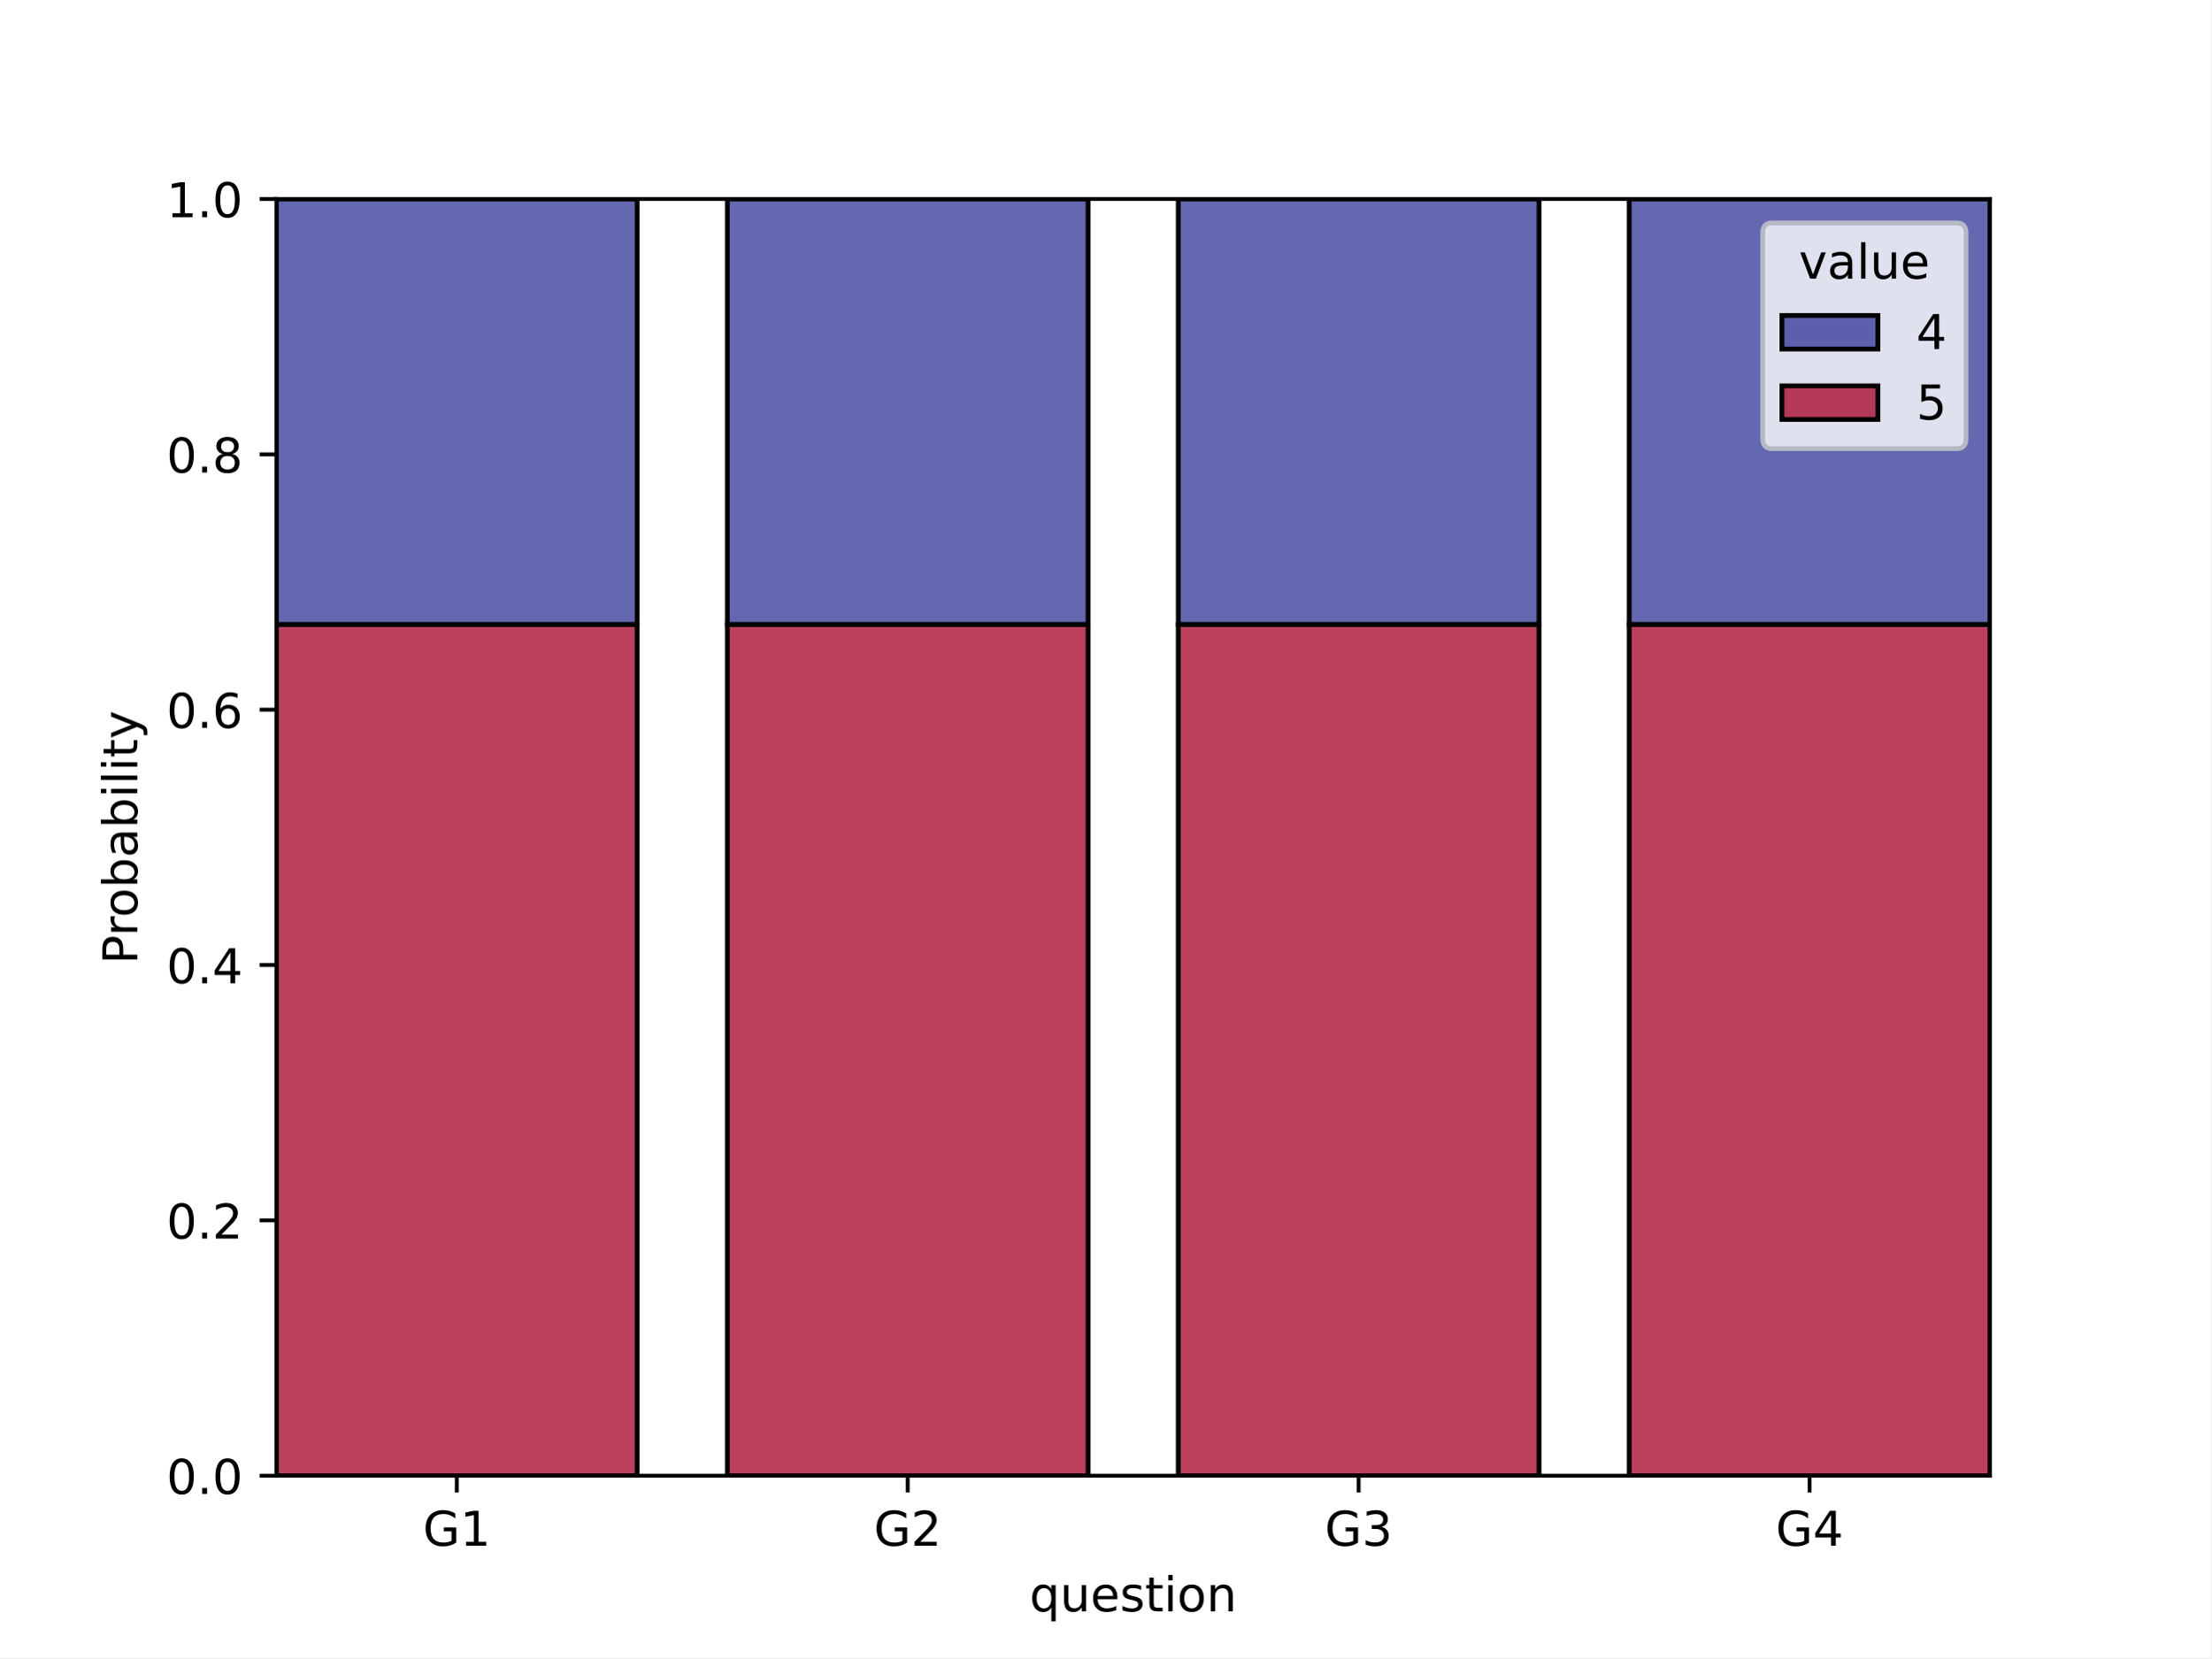
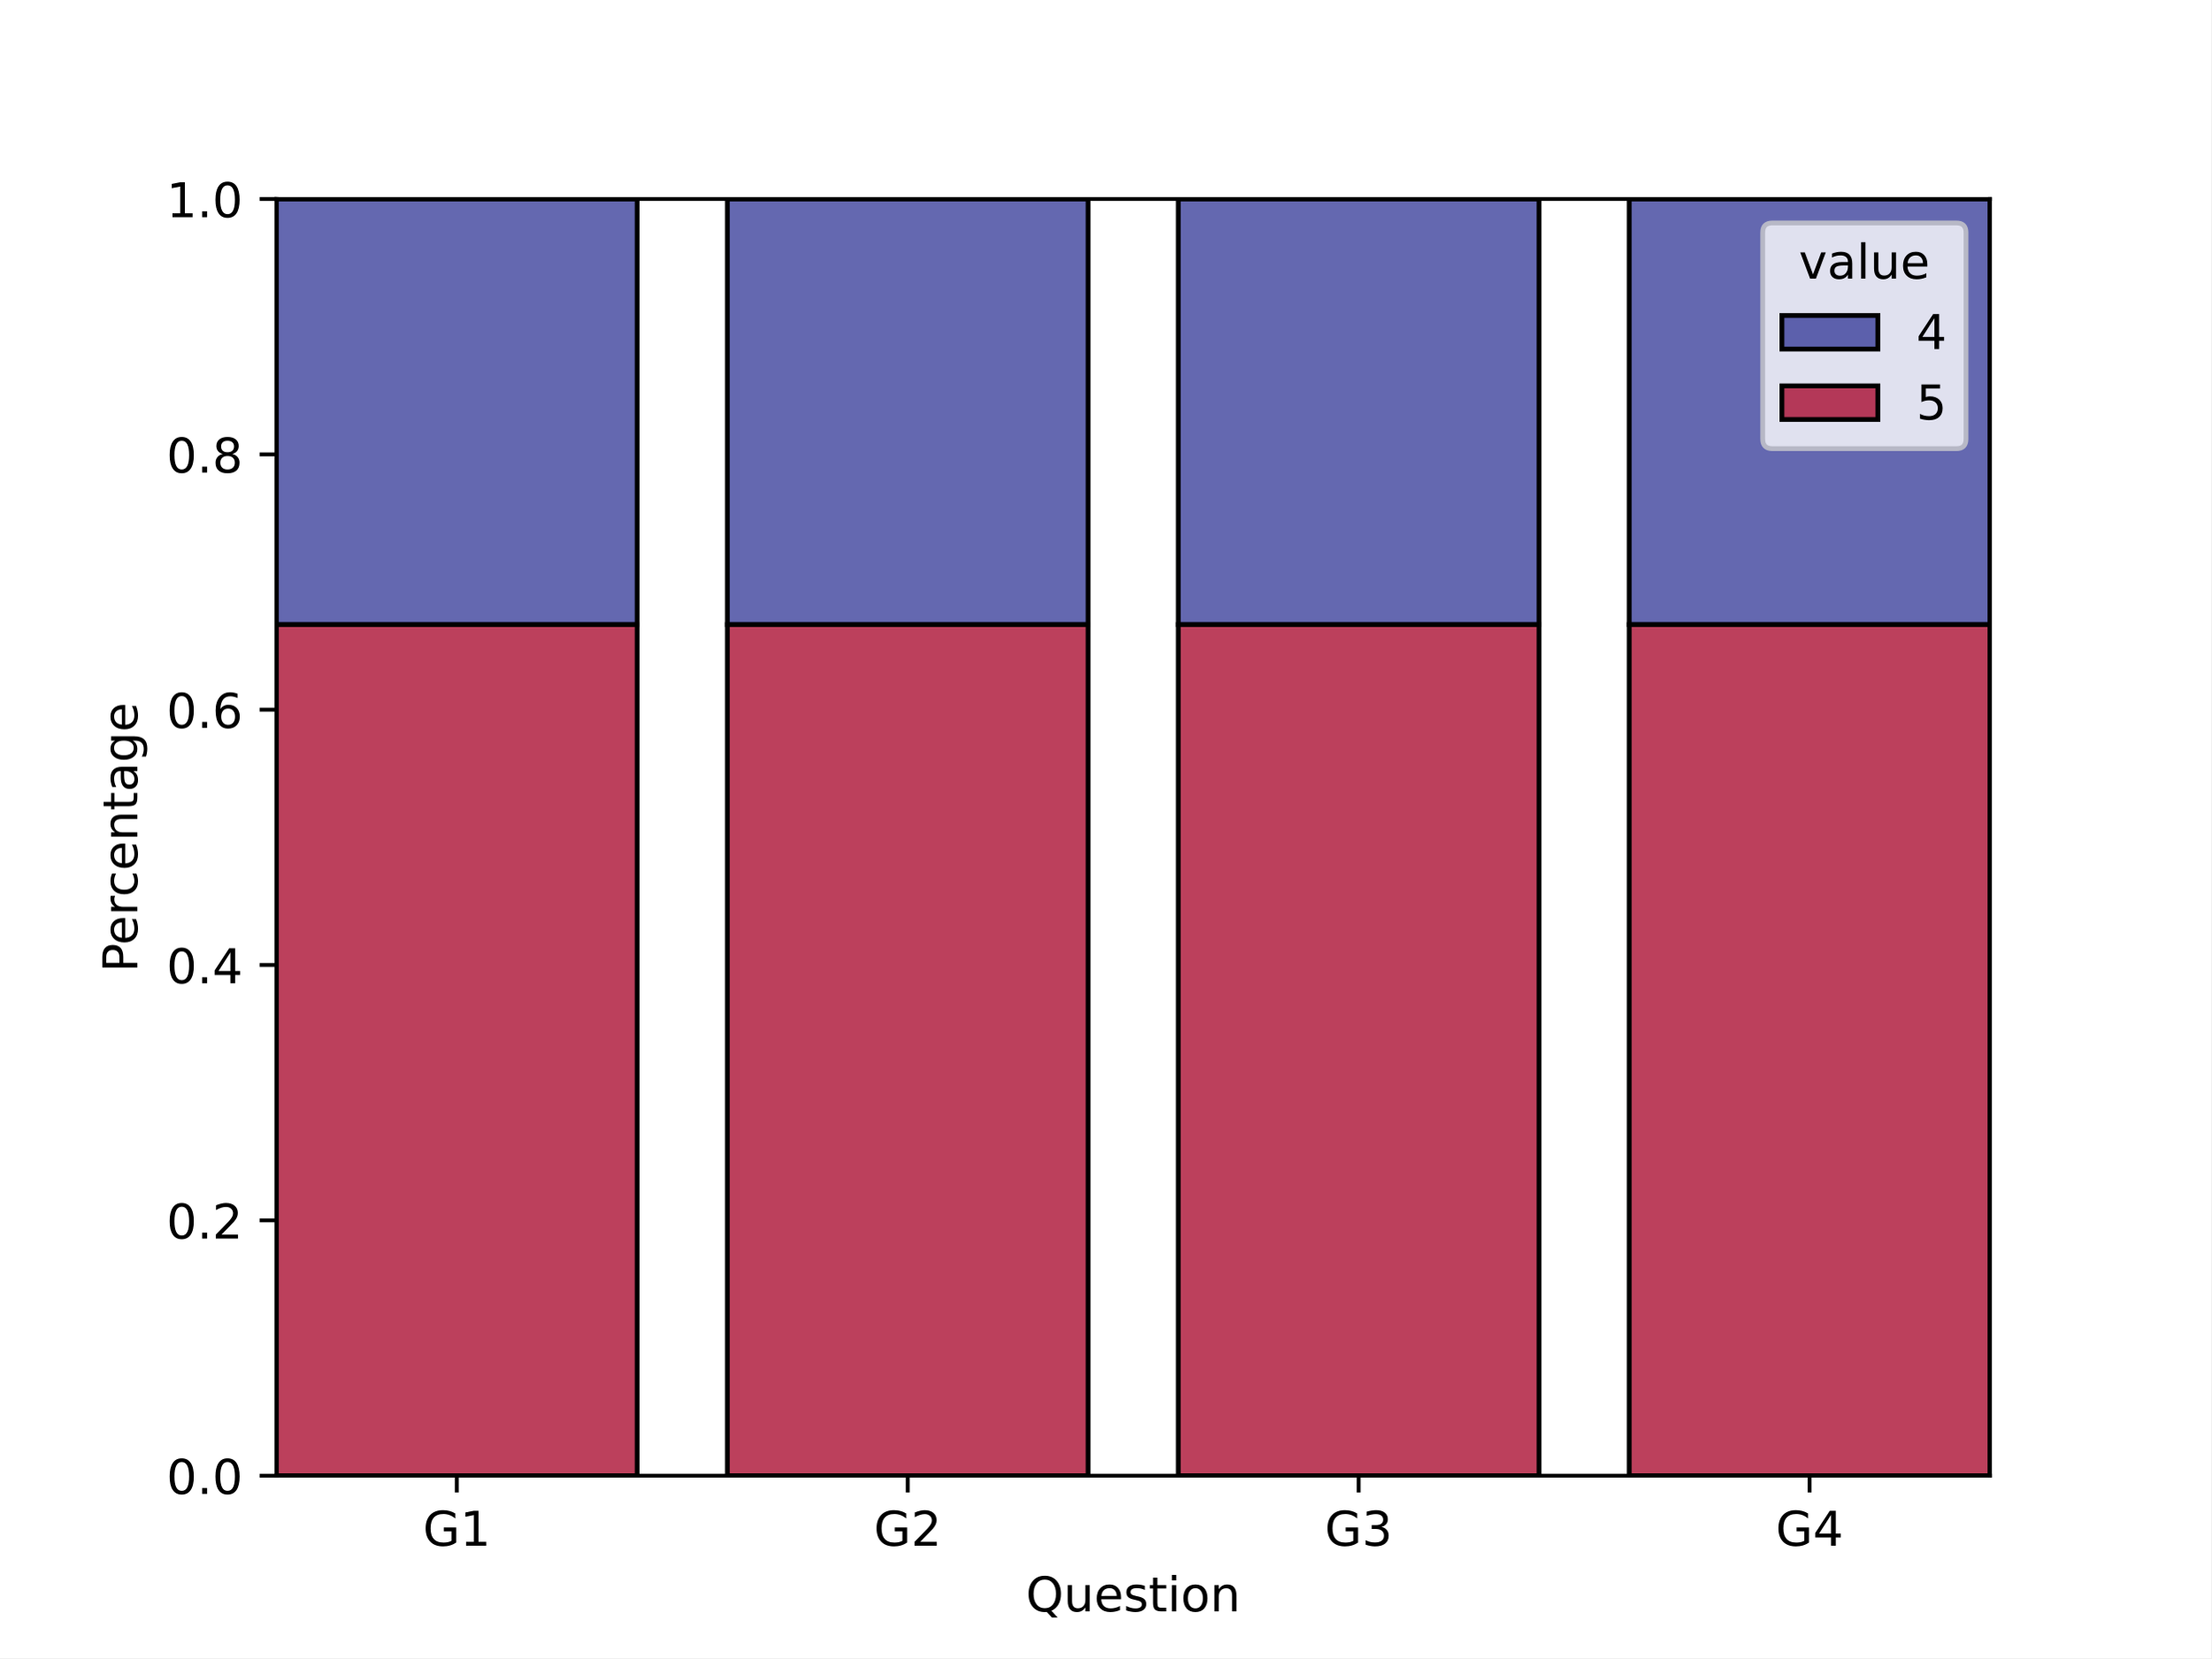
<svg xmlns="http://www.w3.org/2000/svg" xmlns:xlink="http://www.w3.org/1999/xlink" width="460.8pt" height="345.6pt" viewBox="0 0 460.8 345.6" version="1.1">
  <defs>
    <style type="text/css">*{stroke-linejoin: round; stroke-linecap: butt}</style>
  </defs>
  <g id="figure_1">
    <g id="patch_1">
      <path d="M 0 345.6  L 460.8 345.6  L 460.8 0  L 0 0  z " style="fill: #ffffff" />
    </g>
    <g id="axes_1">
      <g id="patch_2">
        <path d="M 57.6 307.584  L 414.72 307.584  L 414.72 41.472  L 57.6 41.472  z " style="fill: #ffffff" />
      </g>
      <g id="patch_3">
-         <path d="M 57.6 307.584  L 132.783 307.584  L 132.783 130.176  L 57.6 130.176  z " clip-path="url(#p90cc731c66)" style="fill: #a50026; fill-opacity: 0.75; stroke: #000000; stroke-linejoin: miter" />
+         <path d="M 57.6 307.584  L 132.783 307.584  L 132.783 130.176  L 57.6 130.176  z " clip-path="url(#pf12184d0bb)" style="fill: #a50026; fill-opacity: 0.75; stroke: #000000; stroke-linejoin: miter" />
      </g>
      <g id="patch_4">
-         <path d="M 151.579 307.584  L 226.762 307.584  L 226.762 130.176  L 151.579 130.176  z " clip-path="url(#p90cc731c66)" style="fill: #a50026; fill-opacity: 0.75; stroke: #000000; stroke-linejoin: miter" />
+         <path d="M 151.579 307.584  L 226.762 307.584  L 226.762 130.176  L 151.579 130.176  z " clip-path="url(#pf12184d0bb)" style="fill: #a50026; fill-opacity: 0.75; stroke: #000000; stroke-linejoin: miter" />
      </g>
      <g id="patch_5">
-         <path d="M 245.558 307.584  L 320.741 307.584  L 320.741 130.176  L 245.558 130.176  z " clip-path="url(#p90cc731c66)" style="fill: #a50026; fill-opacity: 0.75; stroke: #000000; stroke-linejoin: miter" />
+         <path d="M 245.558 307.584  L 320.741 307.584  L 320.741 130.176  L 245.558 130.176  z " clip-path="url(#pf12184d0bb)" style="fill: #a50026; fill-opacity: 0.75; stroke: #000000; stroke-linejoin: miter" />
      </g>
      <g id="patch_6">
-         <path d="M 339.537 307.584  L 414.72 307.584  L 414.72 130.176  L 339.537 130.176  z " clip-path="url(#p90cc731c66)" style="fill: #a50026; fill-opacity: 0.75; stroke: #000000; stroke-linejoin: miter" />
+         <path d="M 339.537 307.584  L 414.72 307.584  L 414.72 130.176  L 339.537 130.176  z " clip-path="url(#pf12184d0bb)" style="fill: #a50026; fill-opacity: 0.75; stroke: #000000; stroke-linejoin: miter" />
      </g>
      <g id="patch_7">
-         <path d="M 57.6 130.176  L 132.783 130.176  L 132.783 41.472  L 57.6 41.472  z " clip-path="url(#p90cc731c66)" style="fill: #313695; fill-opacity: 0.75; stroke: #000000; stroke-linejoin: miter" />
+         <path d="M 57.6 130.176  L 132.783 130.176  L 132.783 41.472  L 57.6 41.472  z " clip-path="url(#pf12184d0bb)" style="fill: #313695; fill-opacity: 0.75; stroke: #000000; stroke-linejoin: miter" />
      </g>
      <g id="patch_8">
-         <path d="M 151.579 130.176  L 226.762 130.176  L 226.762 41.472  L 151.579 41.472  z " clip-path="url(#p90cc731c66)" style="fill: #313695; fill-opacity: 0.75; stroke: #000000; stroke-linejoin: miter" />
+         <path d="M 151.579 130.176  L 226.762 130.176  L 226.762 41.472  L 151.579 41.472  z " clip-path="url(#pf12184d0bb)" style="fill: #313695; fill-opacity: 0.75; stroke: #000000; stroke-linejoin: miter" />
      </g>
      <g id="patch_9">
-         <path d="M 245.558 130.176  L 320.741 130.176  L 320.741 41.472  L 245.558 41.472  z " clip-path="url(#p90cc731c66)" style="fill: #313695; fill-opacity: 0.75; stroke: #000000; stroke-linejoin: miter" />
+         <path d="M 245.558 130.176  L 320.741 130.176  L 320.741 41.472  L 245.558 41.472  z " clip-path="url(#pf12184d0bb)" style="fill: #313695; fill-opacity: 0.75; stroke: #000000; stroke-linejoin: miter" />
      </g>
      <g id="patch_10">
-         <path d="M 339.537 130.176  L 414.72 130.176  L 414.72 41.472  L 339.537 41.472  z " clip-path="url(#p90cc731c66)" style="fill: #313695; fill-opacity: 0.75; stroke: #000000; stroke-linejoin: miter" />
+         <path d="M 339.537 130.176  L 414.72 130.176  L 414.72 41.472  L 339.537 41.472  z " clip-path="url(#pf12184d0bb)" style="fill: #313695; fill-opacity: 0.75; stroke: #000000; stroke-linejoin: miter" />
      </g>
      <g id="matplotlib.axis_1">
        <g id="xtick_1">
          <g id="line2d_1">
            <defs>
-               <path id="m4a955a69c8" d="M 0 0  L 0 3.5  " style="stroke: #000000; stroke-width: 0.8" />
-             </defs>
-             <g>
-               <use xlink:href="#m4a955a69c8" x="95.192" y="307.584" style="stroke: #000000; stroke-width: 0.8" />
+               <path id="mc2c9840fec" d="M 0 0  L 0 3.5  " style="stroke: #000000; stroke-width: 0.8" />
+             </defs>
+             <g>
+               <use xlink:href="#mc2c9840fec" x="95.192" y="307.584" style="stroke: #000000; stroke-width: 0.8" />
            </g>
          </g>
          <g id="text_1">
            <g transform="translate(88.13611 322.1824) scale(0.1 -0.1)">
              <defs>
                <path id="DejaVuSans-47" d="M 3809 666  L 3809 1919  L 2778 1919  L 2778 2438  L 4434 2438  L 4434 434  Q 4069 175 3628 42  Q 3188 -91 2688 -91  Q 1594 -91 976 548  Q 359 1188 359 2328  Q 359 3472 976 4111  Q 1594 4750 2688 4750  Q 3144 4750 3555 4637  Q 3966 4525 4313 4306  L 4313 3634  Q 3963 3931 3569 4081  Q 3175 4231 2741 4231  Q 1884 4231 1454 3753  Q 1025 3275 1025 2328  Q 1025 1384 1454 906  Q 1884 428 2741 428  Q 3075 428 3337 486  Q 3600 544 3809 666  z " transform="scale(0.015625)" />
                <path id="DejaVuSans-31" d="M 794 531  L 1825 531  L 1825 4091  L 703 3866  L 703 4441  L 1819 4666  L 2450 4666  L 2450 531  L 3481 531  L 3481 0  L 794 0  L 794 531  z " transform="scale(0.015625)" />
              </defs>
              <use xlink:href="#DejaVuSans-47" />
              <use xlink:href="#DejaVuSans-31" x="77.49" />
            </g>
          </g>
        </g>
        <g id="xtick_2">
          <g id="line2d_2">
            <g>
-               <use xlink:href="#m4a955a69c8" x="189.171" y="307.584" style="stroke: #000000; stroke-width: 0.8" />
+               <use xlink:href="#mc2c9840fec" x="189.171" y="307.584" style="stroke: #000000; stroke-width: 0.8" />
            </g>
          </g>
          <g id="text_2">
            <g transform="translate(182.1151 322.1824) scale(0.1 -0.1)">
              <defs>
                <path id="DejaVuSans-32" d="M 1228 531  L 3431 531  L 3431 0  L 469 0  L 469 531  Q 828 903 1448 1529  Q 2069 2156 2228 2338  Q 2531 2678 2651 2914  Q 2772 3150 2772 3378  Q 2772 3750 2511 3984  Q 2250 4219 1831 4219  Q 1534 4219 1204 4116  Q 875 4013 500 3803  L 500 4441  Q 881 4594 1212 4672  Q 1544 4750 1819 4750  Q 2544 4750 2975 4387  Q 3406 4025 3406 3419  Q 3406 3131 3298 2873  Q 3191 2616 2906 2266  Q 2828 2175 2409 1742  Q 1991 1309 1228 531  z " transform="scale(0.015625)" />
              </defs>
              <use xlink:href="#DejaVuSans-47" />
              <use xlink:href="#DejaVuSans-32" x="77.49" />
            </g>
          </g>
        </g>
        <g id="xtick_3">
          <g id="line2d_3">
            <g>
-               <use xlink:href="#m4a955a69c8" x="283.149" y="307.584" style="stroke: #000000; stroke-width: 0.8" />
+               <use xlink:href="#mc2c9840fec" x="283.149" y="307.584" style="stroke: #000000; stroke-width: 0.8" />
            </g>
          </g>
          <g id="text_3">
            <g transform="translate(276.094 322.1824) scale(0.1 -0.1)">
              <defs>
                <path id="DejaVuSans-33" d="M 2597 2516  Q 3050 2419 3304 2112  Q 3559 1806 3559 1356  Q 3559 666 3084 287  Q 2609 -91 1734 -91  Q 1441 -91 1130 -33  Q 819 25 488 141  L 488 750  Q 750 597 1062 519  Q 1375 441 1716 441  Q 2309 441 2620 675  Q 2931 909 2931 1356  Q 2931 1769 2642 2001  Q 2353 2234 1838 2234  L 1294 2234  L 1294 2753  L 1863 2753  Q 2328 2753 2575 2939  Q 2822 3125 2822 3475  Q 2822 3834 2567 4026  Q 2313 4219 1838 4219  Q 1578 4219 1281 4162  Q 984 4106 628 3988  L 628 4550  Q 988 4650 1302 4700  Q 1616 4750 1894 4750  Q 2613 4750 3031 4423  Q 3450 4097 3450 3541  Q 3450 3153 3228 2886  Q 3006 2619 2597 2516  z " transform="scale(0.015625)" />
              </defs>
              <use xlink:href="#DejaVuSans-47" />
              <use xlink:href="#DejaVuSans-33" x="77.49" />
            </g>
          </g>
        </g>
        <g id="xtick_4">
          <g id="line2d_4">
            <g>
-               <use xlink:href="#m4a955a69c8" x="377.128" y="307.584" style="stroke: #000000; stroke-width: 0.8" />
+               <use xlink:href="#mc2c9840fec" x="377.128" y="307.584" style="stroke: #000000; stroke-width: 0.8" />
            </g>
          </g>
          <g id="text_4">
            <g transform="translate(370.073 322.1824) scale(0.1 -0.1)">
              <defs>
                <path id="DejaVuSans-34" d="M 2419 4116  L 825 1625  L 2419 1625  L 2419 4116  z M 2253 4666  L 3047 4666  L 3047 1625  L 3713 1625  L 3713 1100  L 3047 1100  L 3047 0  L 2419 0  L 2419 1100  L 313 1100  L 313 1709  L 2253 4666  z " transform="scale(0.015625)" />
              </defs>
              <use xlink:href="#DejaVuSans-47" />
              <use xlink:href="#DejaVuSans-34" x="77.49" />
            </g>
          </g>
        </g>
        <g id="text_5">
-           <g transform="translate(214.5584 335.8606) scale(0.1 -0.1)">
-             <defs>
-               <path id="DejaVuSans-71" d="M 947 1747  Q 947 1113 1208 752  Q 1469 391 1925 391  Q 2381 391 2643 752  Q 2906 1113 2906 1747  Q 2906 2381 2643 2742  Q 2381 3103 1925 3103  Q 1469 3103 1208 2742  Q 947 2381 947 1747  z M 2906 525  Q 2725 213 2448 61  Q 2172 -91 1784 -91  Q 1150 -91 751 415  Q 353 922 353 1747  Q 353 2572 751 3078  Q 1150 3584 1784 3584  Q 2172 3584 2448 3432  Q 2725 3281 2906 2969  L 2906 3500  L 3481 3500  L 3481 -1331  L 2906 -1331  L 2906 525  z " transform="scale(0.015625)" />
+           <g transform="translate(213.7967 335.8606) scale(0.1 -0.1)">
+             <defs>
+               <path id="DejaVuSans-51" d="M 2522 4238  Q 1834 4238 1429 3725  Q 1025 3213 1025 2328  Q 1025 1447 1429 934  Q 1834 422 2522 422  Q 3209 422 3611 934  Q 4013 1447 4013 2328  Q 4013 3213 3611 3725  Q 3209 4238 2522 4238  z M 3406 84  L 4238 -825  L 3475 -825  L 2784 -78  Q 2681 -84 2626 -87  Q 2572 -91 2522 -91  Q 1538 -91 948 567  Q 359 1225 359 2328  Q 359 3434 948 4092  Q 1538 4750 2522 4750  Q 3503 4750 4090 4092  Q 4678 3434 4678 2328  Q 4678 1516 4351 937  Q 4025 359 3406 84  z " transform="scale(0.015625)" />
              <path id="DejaVuSans-75" d="M 544 1381  L 544 3500  L 1119 3500  L 1119 1403  Q 1119 906 1312 657  Q 1506 409 1894 409  Q 2359 409 2629 706  Q 2900 1003 2900 1516  L 2900 3500  L 3475 3500  L 3475 0  L 2900 0  L 2900 538  Q 2691 219 2414 64  Q 2138 -91 1772 -91  Q 1169 -91 856 284  Q 544 659 544 1381  z M 1991 3584  L 1991 3584  z " transform="scale(0.015625)" />
              <path id="DejaVuSans-65" d="M 3597 1894  L 3597 1613  L 953 1613  Q 991 1019 1311 708  Q 1631 397 2203 397  Q 2534 397 2845 478  Q 3156 559 3463 722  L 3463 178  Q 3153 47 2828 -22  Q 2503 -91 2169 -91  Q 1331 -91 842 396  Q 353 884 353 1716  Q 353 2575 817 3079  Q 1281 3584 2069 3584  Q 2775 3584 3186 3129  Q 3597 2675 3597 1894  z M 3022 2063  Q 3016 2534 2758 2815  Q 2500 3097 2075 3097  Q 1594 3097 1305 2825  Q 1016 2553 972 2059  L 3022 2063  z " transform="scale(0.015625)" />
              <path id="DejaVuSans-73" d="M 2834 3397  L 2834 2853  Q 2591 2978 2328 3040  Q 2066 3103 1784 3103  Q 1356 3103 1142 2972  Q 928 2841 928 2578  Q 928 2378 1081 2264  Q 1234 2150 1697 2047  L 1894 2003  Q 2506 1872 2764 1633  Q 3022 1394 3022 966  Q 3022 478 2636 193  Q 2250 -91 1575 -91  Q 1294 -91 989 -36  Q 684 19 347 128  L 347 722  Q 666 556 975 473  Q 1284 391 1588 391  Q 1994 391 2212 530  Q 2431 669 2431 922  Q 2431 1156 2273 1281  Q 2116 1406 1581 1522  L 1381 1569  Q 847 1681 609 1914  Q 372 2147 372 2553  Q 372 3047 722 3315  Q 1072 3584 1716 3584  Q 2034 3584 2315 3537  Q 2597 3491 2834 3397  z " transform="scale(0.015625)" />
              <path id="DejaVuSans-74" d="M 1172 4494  L 1172 3500  L 2356 3500  L 2356 3053  L 1172 3053  L 1172 1153  Q 1172 725 1289 603  Q 1406 481 1766 481  L 2356 481  L 2356 0  L 1766 0  Q 1100 0 847 248  Q 594 497 594 1153  L 594 3053  L 172 3053  L 172 3500  L 594 3500  L 594 4494  L 1172 4494  z " transform="scale(0.015625)" />
              <path id="DejaVuSans-69" d="M 603 3500  L 1178 3500  L 1178 0  L 603 0  L 603 3500  z M 603 4863  L 1178 4863  L 1178 4134  L 603 4134  L 603 4863  z " transform="scale(0.015625)" />
              <path id="DejaVuSans-6f" d="M 1959 3097  Q 1497 3097 1228 2736  Q 959 2375 959 1747  Q 959 1119 1226 758  Q 1494 397 1959 397  Q 2419 397 2687 759  Q 2956 1122 2956 1747  Q 2956 2369 2687 2733  Q 2419 3097 1959 3097  z M 1959 3584  Q 2709 3584 3137 3096  Q 3566 2609 3566 1747  Q 3566 888 3137 398  Q 2709 -91 1959 -91  Q 1206 -91 779 398  Q 353 888 353 1747  Q 353 2609 779 3096  Q 1206 3584 1959 3584  z " transform="scale(0.015625)" />
              <path id="DejaVuSans-6e" d="M 3513 2113  L 3513 0  L 2938 0  L 2938 2094  Q 2938 2591 2744 2837  Q 2550 3084 2163 3084  Q 1697 3084 1428 2787  Q 1159 2491 1159 1978  L 1159 0  L 581 0  L 581 3500  L 1159 3500  L 1159 2956  Q 1366 3272 1645 3428  Q 1925 3584 2291 3584  Q 2894 3584 3203 3211  Q 3513 2838 3513 2113  z " transform="scale(0.015625)" />
            </defs>
-             <use xlink:href="#DejaVuSans-71" />
-             <use xlink:href="#DejaVuSans-75" x="63.477" />
-             <use xlink:href="#DejaVuSans-65" x="126.855" />
-             <use xlink:href="#DejaVuSans-73" x="188.379" />
-             <use xlink:href="#DejaVuSans-74" x="240.479" />
-             <use xlink:href="#DejaVuSans-69" x="279.688" />
-             <use xlink:href="#DejaVuSans-6f" x="307.471" />
-             <use xlink:href="#DejaVuSans-6e" x="368.652" />
+             <use xlink:href="#DejaVuSans-51" />
+             <use xlink:href="#DejaVuSans-75" x="78.711" />
+             <use xlink:href="#DejaVuSans-65" x="142.09" />
+             <use xlink:href="#DejaVuSans-73" x="203.613" />
+             <use xlink:href="#DejaVuSans-74" x="255.713" />
+             <use xlink:href="#DejaVuSans-69" x="294.922" />
+             <use xlink:href="#DejaVuSans-6f" x="322.705" />
+             <use xlink:href="#DejaVuSans-6e" x="383.887" />
          </g>
        </g>
      </g>
      <g id="matplotlib.axis_2">
        <g id="ytick_1">
          <g id="line2d_5">
            <defs>
-               <path id="m5fa73c1388" d="M 0 0  L -3.5 0  " style="stroke: #000000; stroke-width: 0.8" />
-             </defs>
-             <g>
-               <use xlink:href="#m5fa73c1388" x="57.6" y="307.584" style="stroke: #000000; stroke-width: 0.8" />
+               <path id="m9c7b64aa74" d="M 0 0  L -3.5 0  " style="stroke: #000000; stroke-width: 0.8" />
+             </defs>
+             <g>
+               <use xlink:href="#m9c7b64aa74" x="57.6" y="307.584" style="stroke: #000000; stroke-width: 0.8" />
            </g>
          </g>
          <g id="text_6">
            <g transform="translate(34.69687 311.3832) scale(0.1 -0.1)">
              <defs>
                <path id="DejaVuSans-30" d="M 2034 4250  Q 1547 4250 1301 3770  Q 1056 3291 1056 2328  Q 1056 1369 1301 889  Q 1547 409 2034 409  Q 2525 409 2770 889  Q 3016 1369 3016 2328  Q 3016 3291 2770 3770  Q 2525 4250 2034 4250  z M 2034 4750  Q 2819 4750 3233 4129  Q 3647 3509 3647 2328  Q 3647 1150 3233 529  Q 2819 -91 2034 -91  Q 1250 -91 836 529  Q 422 1150 422 2328  Q 422 3509 836 4129  Q 1250 4750 2034 4750  z " transform="scale(0.015625)" />
                <path id="DejaVuSans-2e" d="M 684 794  L 1344 794  L 1344 0  L 684 0  L 684 794  z " transform="scale(0.015625)" />
              </defs>
              <use xlink:href="#DejaVuSans-30" />
              <use xlink:href="#DejaVuSans-2e" x="63.623" />
              <use xlink:href="#DejaVuSans-30" x="95.41" />
            </g>
          </g>
        </g>
        <g id="ytick_2">
          <g id="line2d_6">
            <g>
-               <use xlink:href="#m5fa73c1388" x="57.6" y="254.362" style="stroke: #000000; stroke-width: 0.8" />
+               <use xlink:href="#m9c7b64aa74" x="57.6" y="254.362" style="stroke: #000000; stroke-width: 0.8" />
            </g>
          </g>
          <g id="text_7">
            <g transform="translate(34.69687 258.1608) scale(0.1 -0.1)">
              <use xlink:href="#DejaVuSans-30" />
              <use xlink:href="#DejaVuSans-2e" x="63.623" />
              <use xlink:href="#DejaVuSans-32" x="95.41" />
            </g>
          </g>
        </g>
        <g id="ytick_3">
          <g id="line2d_7">
            <g>
-               <use xlink:href="#m5fa73c1388" x="57.6" y="201.139" style="stroke: #000000; stroke-width: 0.8" />
+               <use xlink:href="#m9c7b64aa74" x="57.6" y="201.139" style="stroke: #000000; stroke-width: 0.8" />
            </g>
          </g>
          <g id="text_8">
            <g transform="translate(34.69687 204.9384) scale(0.1 -0.1)">
              <use xlink:href="#DejaVuSans-30" />
              <use xlink:href="#DejaVuSans-2e" x="63.623" />
              <use xlink:href="#DejaVuSans-34" x="95.41" />
            </g>
          </g>
        </g>
        <g id="ytick_4">
          <g id="line2d_8">
            <g>
-               <use xlink:href="#m5fa73c1388" x="57.6" y="147.917" style="stroke: #000000; stroke-width: 0.8" />
+               <use xlink:href="#m9c7b64aa74" x="57.6" y="147.917" style="stroke: #000000; stroke-width: 0.8" />
            </g>
          </g>
          <g id="text_9">
            <g transform="translate(34.69687 151.716) scale(0.1 -0.1)">
              <defs>
                <path id="DejaVuSans-36" d="M 2113 2584  Q 1688 2584 1439 2293  Q 1191 2003 1191 1497  Q 1191 994 1439 701  Q 1688 409 2113 409  Q 2538 409 2786 701  Q 3034 994 3034 1497  Q 3034 2003 2786 2293  Q 2538 2584 2113 2584  z M 3366 4563  L 3366 3988  Q 3128 4100 2886 4159  Q 2644 4219 2406 4219  Q 1781 4219 1451 3797  Q 1122 3375 1075 2522  Q 1259 2794 1537 2939  Q 1816 3084 2150 3084  Q 2853 3084 3261 2657  Q 3669 2231 3669 1497  Q 3669 778 3244 343  Q 2819 -91 2113 -91  Q 1303 -91 875 529  Q 447 1150 447 2328  Q 447 3434 972 4092  Q 1497 4750 2381 4750  Q 2619 4750 2861 4703  Q 3103 4656 3366 4563  z " transform="scale(0.015625)" />
              </defs>
              <use xlink:href="#DejaVuSans-30" />
              <use xlink:href="#DejaVuSans-2e" x="63.623" />
              <use xlink:href="#DejaVuSans-36" x="95.41" />
            </g>
          </g>
        </g>
        <g id="ytick_5">
          <g id="line2d_9">
            <g>
-               <use xlink:href="#m5fa73c1388" x="57.6" y="94.694" style="stroke: #000000; stroke-width: 0.8" />
+               <use xlink:href="#m9c7b64aa74" x="57.6" y="94.694" style="stroke: #000000; stroke-width: 0.8" />
            </g>
          </g>
          <g id="text_10">
            <g transform="translate(34.69687 98.49362) scale(0.1 -0.1)">
              <defs>
                <path id="DejaVuSans-38" d="M 2034 2216  Q 1584 2216 1326 1975  Q 1069 1734 1069 1313  Q 1069 891 1326 650  Q 1584 409 2034 409  Q 2484 409 2743 651  Q 3003 894 3003 1313  Q 3003 1734 2745 1975  Q 2488 2216 2034 2216  z M 1403 2484  Q 997 2584 770 2862  Q 544 3141 544 3541  Q 544 4100 942 4425  Q 1341 4750 2034 4750  Q 2731 4750 3128 4425  Q 3525 4100 3525 3541  Q 3525 3141 3298 2862  Q 3072 2584 2669 2484  Q 3125 2378 3379 2068  Q 3634 1759 3634 1313  Q 3634 634 3220 271  Q 2806 -91 2034 -91  Q 1263 -91 848 271  Q 434 634 434 1313  Q 434 1759 690 2068  Q 947 2378 1403 2484  z M 1172 3481  Q 1172 3119 1398 2916  Q 1625 2713 2034 2713  Q 2441 2713 2670 2916  Q 2900 3119 2900 3481  Q 2900 3844 2670 4047  Q 2441 4250 2034 4250  Q 1625 4250 1398 4047  Q 1172 3844 1172 3481  z " transform="scale(0.015625)" />
              </defs>
              <use xlink:href="#DejaVuSans-30" />
              <use xlink:href="#DejaVuSans-2e" x="63.623" />
              <use xlink:href="#DejaVuSans-38" x="95.41" />
            </g>
          </g>
        </g>
        <g id="ytick_6">
          <g id="line2d_10">
            <g>
-               <use xlink:href="#m5fa73c1388" x="57.6" y="41.472" style="stroke: #000000; stroke-width: 0.8" />
+               <use xlink:href="#m9c7b64aa74" x="57.6" y="41.472" style="stroke: #000000; stroke-width: 0.8" />
            </g>
          </g>
          <g id="text_11">
            <g transform="translate(34.69687 45.27122) scale(0.1 -0.1)">
              <use xlink:href="#DejaVuSans-31" />
              <use xlink:href="#DejaVuSans-2e" x="63.623" />
              <use xlink:href="#DejaVuSans-30" x="95.41" />
            </g>
          </g>
        </g>
        <g id="text_12">
-           <g transform="translate(28.61719 200.9569) rotate(-90) scale(0.1 -0.1)">
+           <g transform="translate(28.61719 202.6507) rotate(-90) scale(0.1 -0.1)">
            <defs>
              <path id="DejaVuSans-50" d="M 1259 4147  L 1259 2394  L 2053 2394  Q 2494 2394 2734 2622  Q 2975 2850 2975 3272  Q 2975 3691 2734 3919  Q 2494 4147 2053 4147  L 1259 4147  z M 628 4666  L 2053 4666  Q 2838 4666 3239 4311  Q 3641 3956 3641 3272  Q 3641 2581 3239 2228  Q 2838 1875 2053 1875  L 1259 1875  L 1259 0  L 628 0  L 628 4666  z " transform="scale(0.015625)" />
              <path id="DejaVuSans-72" d="M 2631 2963  Q 2534 3019 2420 3045  Q 2306 3072 2169 3072  Q 1681 3072 1420 2755  Q 1159 2438 1159 1844  L 1159 0  L 581 0  L 581 3500  L 1159 3500  L 1159 2956  Q 1341 3275 1631 3429  Q 1922 3584 2338 3584  Q 2397 3584 2469 3576  Q 2541 3569 2628 3553  L 2631 2963  z " transform="scale(0.015625)" />
-               <path id="DejaVuSans-62" d="M 3116 1747  Q 3116 2381 2855 2742  Q 2594 3103 2138 3103  Q 1681 3103 1420 2742  Q 1159 2381 1159 1747  Q 1159 1113 1420 752  Q 1681 391 2138 391  Q 2594 391 2855 752  Q 3116 1113 3116 1747  z M 1159 2969  Q 1341 3281 1617 3432  Q 1894 3584 2278 3584  Q 2916 3584 3314 3078  Q 3713 2572 3713 1747  Q 3713 922 3314 415  Q 2916 -91 2278 -91  Q 1894 -91 1617 61  Q 1341 213 1159 525  L 1159 0  L 581 0  L 581 4863  L 1159 4863  L 1159 2969  z " transform="scale(0.015625)" />
+               <path id="DejaVuSans-63" d="M 3122 3366  L 3122 2828  Q 2878 2963 2633 3030  Q 2388 3097 2138 3097  Q 1578 3097 1268 2742  Q 959 2388 959 1747  Q 959 1106 1268 751  Q 1578 397 2138 397  Q 2388 397 2633 464  Q 2878 531 3122 666  L 3122 134  Q 2881 22 2623 -34  Q 2366 -91 2075 -91  Q 1284 -91 818 406  Q 353 903 353 1747  Q 353 2603 823 3093  Q 1294 3584 2113 3584  Q 2378 3584 2631 3529  Q 2884 3475 3122 3366  z " transform="scale(0.015625)" />
              <path id="DejaVuSans-61" d="M 2194 1759  Q 1497 1759 1228 1600  Q 959 1441 959 1056  Q 959 750 1161 570  Q 1363 391 1709 391  Q 2188 391 2477 730  Q 2766 1069 2766 1631  L 2766 1759  L 2194 1759  z M 3341 1997  L 3341 0  L 2766 0  L 2766 531  Q 2569 213 2275 61  Q 1981 -91 1556 -91  Q 1019 -91 701 211  Q 384 513 384 1019  Q 384 1609 779 1909  Q 1175 2209 1959 2209  L 2766 2209  L 2766 2266  Q 2766 2663 2505 2880  Q 2244 3097 1772 3097  Q 1472 3097 1187 3025  Q 903 2953 641 2809  L 641 3341  Q 956 3463 1253 3523  Q 1550 3584 1831 3584  Q 2591 3584 2966 3190  Q 3341 2797 3341 1997  z " transform="scale(0.015625)" />
-               <path id="DejaVuSans-6c" d="M 603 4863  L 1178 4863  L 1178 0  L 603 0  L 603 4863  z " transform="scale(0.015625)" />
-               <path id="DejaVuSans-79" d="M 2059 -325  Q 1816 -950 1584 -1140  Q 1353 -1331 966 -1331  L 506 -1331  L 506 -850  L 844 -850  Q 1081 -850 1212 -737  Q 1344 -625 1503 -206  L 1606 56  L 191 3500  L 800 3500  L 1894 763  L 2988 3500  L 3597 3500  L 2059 -325  z " transform="scale(0.015625)" />
+               <path id="DejaVuSans-67" d="M 2906 1791  Q 2906 2416 2648 2759  Q 2391 3103 1925 3103  Q 1463 3103 1205 2759  Q 947 2416 947 1791  Q 947 1169 1205 825  Q 1463 481 1925 481  Q 2391 481 2648 825  Q 2906 1169 2906 1791  z M 3481 434  Q 3481 -459 3084 -895  Q 2688 -1331 1869 -1331  Q 1566 -1331 1297 -1286  Q 1028 -1241 775 -1147  L 775 -588  Q 1028 -725 1275 -790  Q 1522 -856 1778 -856  Q 2344 -856 2625 -561  Q 2906 -266 2906 331  L 2906 616  Q 2728 306 2450 153  Q 2172 0 1784 0  Q 1141 0 747 490  Q 353 981 353 1791  Q 353 2603 747 3093  Q 1141 3584 1784 3584  Q 2172 3584 2450 3431  Q 2728 3278 2906 2969  L 2906 3500  L 3481 3500  L 3481 434  z " transform="scale(0.015625)" />
            </defs>
            <use xlink:href="#DejaVuSans-50" />
-             <use xlink:href="#DejaVuSans-72" x="58.553" />
-             <use xlink:href="#DejaVuSans-6f" x="97.416" />
-             <use xlink:href="#DejaVuSans-62" x="158.598" />
-             <use xlink:href="#DejaVuSans-61" x="222.074" />
-             <use xlink:href="#DejaVuSans-62" x="283.354" />
-             <use xlink:href="#DejaVuSans-69" x="346.83" />
-             <use xlink:href="#DejaVuSans-6c" x="374.613" />
-             <use xlink:href="#DejaVuSans-69" x="402.396" />
-             <use xlink:href="#DejaVuSans-74" x="430.18" />
-             <use xlink:href="#DejaVuSans-79" x="469.389" />
+             <use xlink:href="#DejaVuSans-65" x="56.678" />
+             <use xlink:href="#DejaVuSans-72" x="118.201" />
+             <use xlink:href="#DejaVuSans-63" x="157.064" />
+             <use xlink:href="#DejaVuSans-65" x="212.045" />
+             <use xlink:href="#DejaVuSans-6e" x="273.568" />
+             <use xlink:href="#DejaVuSans-74" x="336.947" />
+             <use xlink:href="#DejaVuSans-61" x="376.156" />
+             <use xlink:href="#DejaVuSans-67" x="437.436" />
+             <use xlink:href="#DejaVuSans-65" x="500.912" />
          </g>
        </g>
      </g>
      <g id="patch_11">
        <path d="M 57.6 307.584  L 57.6 41.472  " style="fill: none; stroke: #000000; stroke-width: 0.8; stroke-linejoin: miter; stroke-linecap: square" />
      </g>
      <g id="patch_12">
        <path d="M 414.72 307.584  L 414.72 41.472  " style="fill: none; stroke: #000000; stroke-width: 0.8; stroke-linejoin: miter; stroke-linecap: square" />
      </g>
      <g id="patch_13">
        <path d="M 57.6 307.584  L 414.72 307.584  " style="fill: none; stroke: #000000; stroke-width: 0.8; stroke-linejoin: miter; stroke-linecap: square" />
      </g>
      <g id="patch_14">
        <path d="M 57.6 41.472  L 414.72 41.472  " style="fill: none; stroke: #000000; stroke-width: 0.8; stroke-linejoin: miter; stroke-linecap: square" />
      </g>
      <g id="legend_1">
        <g id="patch_15">
          <path d="M 369.358 93.506  L 407.72 93.506  Q 409.72 93.506 409.72 91.506  L 409.72 48.472  Q 409.72 46.472 407.72 46.472  L 369.358 46.472  Q 367.358 46.472 367.358 48.472  L 367.358 91.506  Q 367.358 93.506 369.358 93.506  z " style="fill: #ffffff; opacity: 0.8; stroke: #cccccc; stroke-linejoin: miter" />
        </g>
        <g id="text_13">
          <g transform="translate(374.8809 58.07044) scale(0.1 -0.1)">
            <defs>
              <path id="DejaVuSans-76" d="M 191 3500  L 800 3500  L 1894 563  L 2988 3500  L 3597 3500  L 2284 0  L 1503 0  L 191 3500  z " transform="scale(0.015625)" />
+               <path id="DejaVuSans-6c" d="M 603 4863  L 1178 4863  L 1178 0  L 603 0  L 603 4863  z " transform="scale(0.015625)" />
            </defs>
            <use xlink:href="#DejaVuSans-76" />
            <use xlink:href="#DejaVuSans-61" x="59.18" />
            <use xlink:href="#DejaVuSans-6c" x="120.459" />
            <use xlink:href="#DejaVuSans-75" x="148.242" />
            <use xlink:href="#DejaVuSans-65" x="211.621" />
          </g>
        </g>
        <g id="patch_16">
          <path d="M 371.358 72.749  L 391.358 72.749  L 391.358 65.749  L 371.358 65.749  z " style="fill: #313695; fill-opacity: 0.75; stroke: #000000; stroke-linejoin: miter" />
        </g>
        <g id="text_14">
          <g transform="translate(399.3575 72.74856) scale(0.1 -0.1)">
            <use xlink:href="#DejaVuSans-34" />
          </g>
        </g>
        <g id="patch_17">
          <path d="M 371.358 87.427  L 391.358 87.427  L 391.358 80.427  L 371.358 80.427  z " style="fill: #a50026; fill-opacity: 0.75; stroke: #000000; stroke-linejoin: miter" />
        </g>
        <g id="text_15">
          <g transform="translate(399.3575 87.42669) scale(0.1 -0.1)">
            <defs>
              <path id="DejaVuSans-35" d="M 691 4666  L 3169 4666  L 3169 4134  L 1269 4134  L 1269 2991  Q 1406 3038 1543 3061  Q 1681 3084 1819 3084  Q 2600 3084 3056 2656  Q 3513 2228 3513 1497  Q 3513 744 3044 326  Q 2575 -91 1722 -91  Q 1428 -91 1123 -41  Q 819 9 494 109  L 494 744  Q 775 591 1075 516  Q 1375 441 1709 441  Q 2250 441 2565 725  Q 2881 1009 2881 1497  Q 2881 1984 2565 2268  Q 2250 2553 1709 2553  Q 1456 2553 1204 2497  Q 953 2441 691 2322  L 691 4666  z " transform="scale(0.015625)" />
            </defs>
            <use xlink:href="#DejaVuSans-35" />
          </g>
        </g>
      </g>
    </g>
  </g>
  <defs>
-     <clipPath id="p90cc731c66">
+     <clipPath id="pf12184d0bb">
      <rect x="57.6" y="41.472" width="357.12" height="266.112" />
    </clipPath>
  </defs>
</svg>
